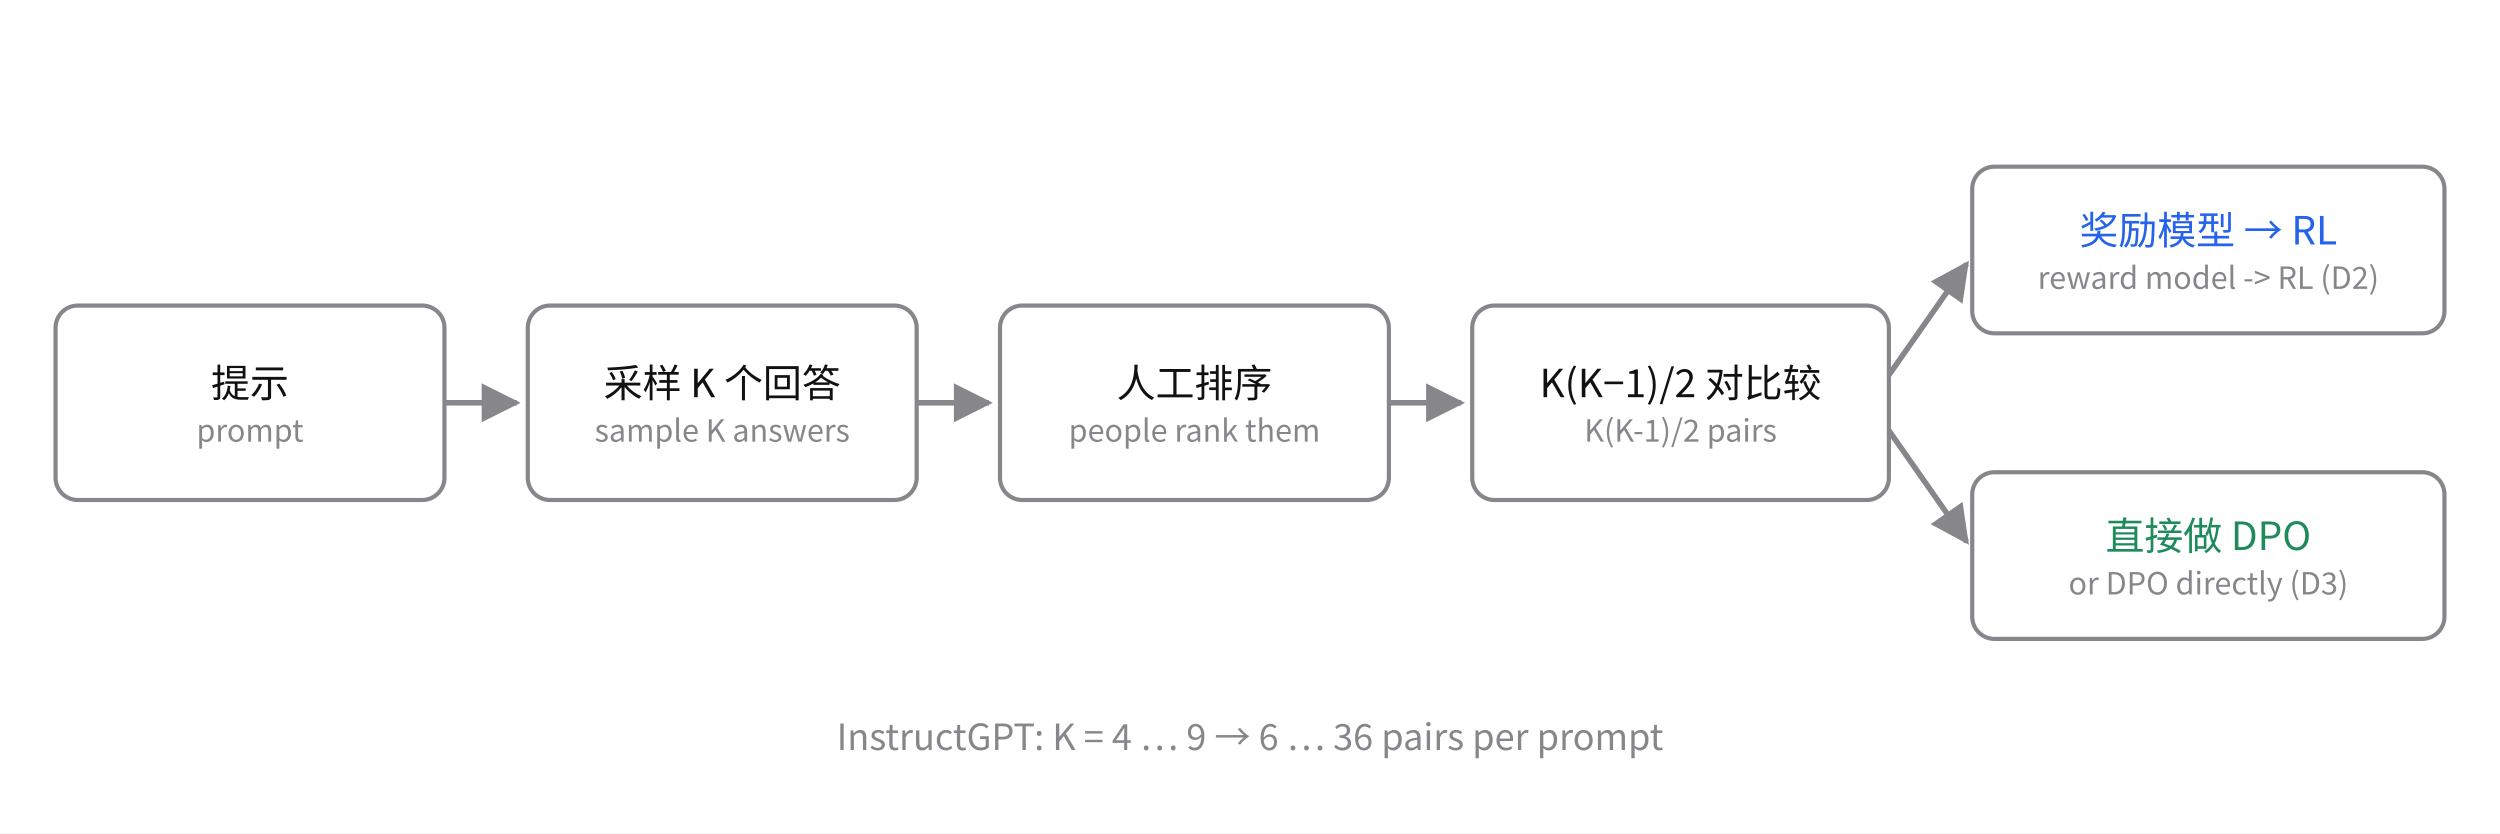
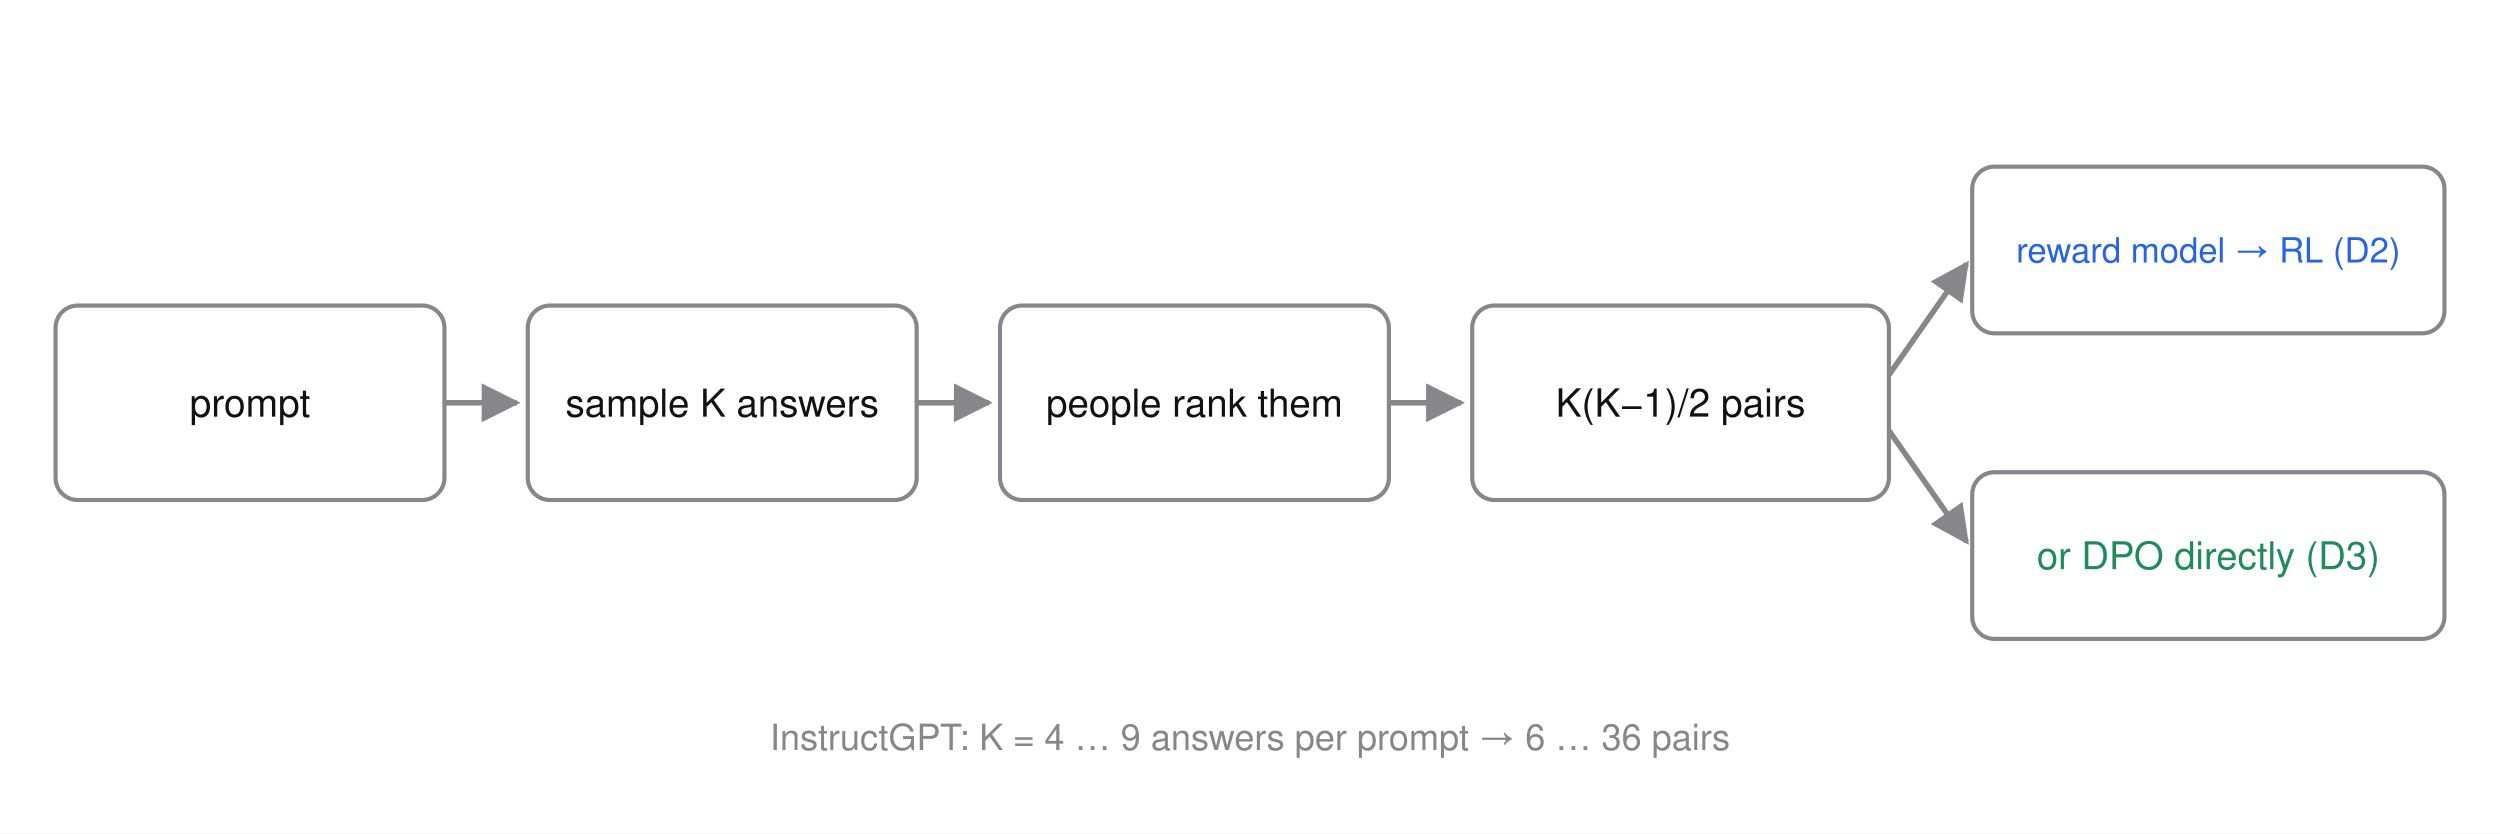
<svg xmlns="http://www.w3.org/2000/svg" width="900" height="300" viewBox="0 0 900 300" role="img">
  <defs>
    <marker id="arrow-111113" viewBox="0 0 10 10" refX="9" refY="5" markerWidth="7" markerHeight="7" orient="auto-start-reverse">
      <path d="M0 0 L10 5 L0 10 z" fill="#111113" />
    </marker>
    <marker id="arrow-86868B" viewBox="0 0 10 10" refX="9" refY="5" markerWidth="7" markerHeight="7" orient="auto-start-reverse">
      <path d="M0 0 L10 5 L0 10 z" fill="#86868B" />
    </marker>
    <marker id="arrow-E6E6EA" viewBox="0 0 10 10" refX="9" refY="5" markerWidth="7" markerHeight="7" orient="auto-start-reverse">
      <path d="M0 0 L10 5 L0 10 z" fill="#E6E6EA" />
    </marker>
    <marker id="arrow-2563EB" viewBox="0 0 10 10" refX="9" refY="5" markerWidth="7" markerHeight="7" orient="auto-start-reverse">
      <path d="M0 0 L10 5 L0 10 z" fill="#2563EB" />
    </marker>
    <marker id="arrow-B8860B" viewBox="0 0 10 10" refX="9" refY="5" markerWidth="7" markerHeight="7" orient="auto-start-reverse">
      <path d="M0 0 L10 5 L0 10 z" fill="#B8860B" />
    </marker>
    <marker id="arrow-E4572E" viewBox="0 0 10 10" refX="9" refY="5" markerWidth="7" markerHeight="7" orient="auto-start-reverse">
      <path d="M0 0 L10 5 L0 10 z" fill="#E4572E" />
    </marker>
    <marker id="arrow-1F8A5B" viewBox="0 0 10 10" refX="9" refY="5" markerWidth="7" markerHeight="7" orient="auto-start-reverse">
      <path d="M0 0 L10 5 L0 10 z" fill="#1F8A5B" />
    </marker>
    <marker id="arrow-7C3AED" viewBox="0 0 10 10" refX="9" refY="5" markerWidth="7" markerHeight="7" orient="auto-start-reverse">
      <path d="M0 0 L10 5 L0 10 z" fill="#7C3AED" />
    </marker>
    <marker id="arrow-0D9488" viewBox="0 0 10 10" refX="9" refY="5" markerWidth="7" markerHeight="7" orient="auto-start-reverse">
      <path d="M0 0 L10 5 L0 10 z" fill="#0D9488" />
    </marker>
    <marker id="arrow-FFFFFF" viewBox="0 0 10 10" refX="9" refY="5" markerWidth="7" markerHeight="7" orient="auto-start-reverse">
      <path d="M0 0 L10 5 L0 10 z" fill="#FFFFFF" />
    </marker>
    <marker id="arrow-F5F5F7" viewBox="0 0 10 10" refX="9" refY="5" markerWidth="7" markerHeight="7" orient="auto-start-reverse">
      <path d="M0 0 L10 5 L0 10 z" fill="#F5F5F7" />
    </marker>
  </defs>
  <rect width="100%" height="100%" fill="#FFFFFF" />
  <rect x="20.0" y="110.0" width="140.0" height="70.0" rx="8" fill="#FFFFFF" fill-opacity="1.0" stroke="#86868B" stroke-width="1.5" />
-   <text x="90.0" y="143.0" text-anchor="middle" style="font-family: 'PingFang SC', 'Hiragino Sans GB', 'Noto Sans CJK SC', 'Helvetica Neue', Helvetica, Arial, sans-serif; font-size: 14px; fill: #111113; font-weight: normal">提示</text>
-   <text x="90.0" y="159.0" text-anchor="middle" style="font-family: 'PingFang SC', 'Hiragino Sans GB', 'Noto Sans CJK SC', 'Helvetica Neue', Helvetica, Arial, sans-serif; font-size: 11px; fill: #86868B; font-weight: normal">prompt</text>
+   <text x="90.0" y="150.0" text-anchor="middle" style="font-family: 'Helvetica Neue', Helvetica, Arial, sans-serif; font-size: 14px; fill: #111113; font-weight: normal">prompt</text>
  <rect x="190.0" y="110.0" width="140.0" height="70.0" rx="8" fill="#FFFFFF" fill-opacity="1.0" stroke="#86868B" stroke-width="1.5" />
-   <text x="260.0" y="143.0" text-anchor="middle" style="font-family: 'PingFang SC', 'Hiragino Sans GB', 'Noto Sans CJK SC', 'Helvetica Neue', Helvetica, Arial, sans-serif; font-size: 14px; fill: #111113; font-weight: normal">采样 K 个回答</text>
-   <text x="260.0" y="159.0" text-anchor="middle" style="font-family: 'PingFang SC', 'Hiragino Sans GB', 'Noto Sans CJK SC', 'Helvetica Neue', Helvetica, Arial, sans-serif; font-size: 11px; fill: #86868B; font-weight: normal">sample K answers</text>
+   <text x="260.0" y="150.0" text-anchor="middle" style="font-family: 'Helvetica Neue', Helvetica, Arial, sans-serif; font-size: 13.839px; fill: #111113; font-weight: normal">sample K answers</text>
  <rect x="360.0" y="110.0" width="140.0" height="70.0" rx="8" fill="#FFFFFF" fill-opacity="1.0" stroke="#86868B" stroke-width="1.5" />
-   <text x="430.0" y="143.0" text-anchor="middle" style="font-family: 'PingFang SC', 'Hiragino Sans GB', 'Noto Sans CJK SC', 'Helvetica Neue', Helvetica, Arial, sans-serif; font-size: 14px; fill: #111113; font-weight: normal">人工排序</text>
-   <text x="430.0" y="159.0" text-anchor="middle" style="font-family: 'PingFang SC', 'Hiragino Sans GB', 'Noto Sans CJK SC', 'Helvetica Neue', Helvetica, Arial, sans-serif; font-size: 11px; fill: #86868B; font-weight: normal">people rank them</text>
+   <text x="430.0" y="150.0" text-anchor="middle" style="font-family: 'Helvetica Neue', Helvetica, Arial, sans-serif; font-size: 13.839px; fill: #111113; font-weight: normal">people rank them</text>
  <rect x="530.0" y="110.0" width="150.0" height="70.0" rx="8" fill="#FFFFFF" fill-opacity="1.0" stroke="#86868B" stroke-width="1.5" />
-   <text x="605.0" y="143.0" text-anchor="middle" style="font-family: 'PingFang SC', 'Hiragino Sans GB', 'Noto Sans CJK SC', 'Helvetica Neue', Helvetica, Arial, sans-serif; font-size: 14px; fill: #111113; font-weight: normal">K(K−1)/2 对比较</text>
-   <text x="605.0" y="159.0" text-anchor="middle" style="font-family: 'PingFang SC', 'Hiragino Sans GB', 'Noto Sans CJK SC', 'Helvetica Neue', Helvetica, Arial, sans-serif; font-size: 11px; fill: #86868B; font-weight: normal">K(K-1)/2 pairs</text>
+   <text x="605.0" y="150.0" text-anchor="middle" style="font-family: 'Helvetica Neue', Helvetica, Arial, sans-serif; font-size: 14px; fill: #111113; font-weight: normal">K(K−1)/2 pairs</text>
  <rect x="710.0" y="60.0" width="170.0" height="60.0" rx="8" fill="#FFFFFF" fill-opacity="1.0" stroke="#86868B" stroke-width="1.5" />
-   <text x="795.0" y="88.0" text-anchor="middle" style="font-family: 'PingFang SC', 'Hiragino Sans GB', 'Noto Sans CJK SC', 'Helvetica Neue', Helvetica, Arial, sans-serif; font-size: 14px; fill: #2563EB; font-weight: normal">奖励模型 → RL</text>
-   <text x="795.0" y="104.0" text-anchor="middle" style="font-family: 'PingFang SC', 'Hiragino Sans GB', 'Noto Sans CJK SC', 'Helvetica Neue', Helvetica, Arial, sans-serif; font-size: 11px; fill: #86868B; font-weight: normal">reward model -&gt; RL (D2)</text>
+   <text x="795.0" y="94.5" text-anchor="middle" style="font-family: 'Helvetica Neue', Helvetica, Arial, sans-serif; font-size: 12.5px; fill: #2563EB; font-weight: normal">reward model → RL (D2)</text>
  <rect x="710.0" y="170.0" width="170.0" height="60.0" rx="8" fill="#FFFFFF" fill-opacity="1.0" stroke="#86868B" stroke-width="1.5" />
-   <text x="795.0" y="198.0" text-anchor="middle" style="font-family: 'PingFang SC', 'Hiragino Sans GB', 'Noto Sans CJK SC', 'Helvetica Neue', Helvetica, Arial, sans-serif; font-size: 14px; fill: #1F8A5B; font-weight: normal">直接做 DPO</text>
-   <text x="795.0" y="214.0" text-anchor="middle" style="font-family: 'PingFang SC', 'Hiragino Sans GB', 'Noto Sans CJK SC', 'Helvetica Neue', Helvetica, Arial, sans-serif; font-size: 11px; fill: #86868B; font-weight: normal">or DPO directly (D3)</text>
+   <text x="795.0" y="204.9" text-anchor="middle" style="font-family: 'Helvetica Neue', Helvetica, Arial, sans-serif; font-size: 13.75px; fill: #1F8A5B; font-weight: normal">or DPO directly (D3)</text>
  <line x1="160.0" y1="145.0" x2="186.0" y2="145.0" stroke="#86868B" stroke-width="2" stroke-opacity="1.0" marker-end="url(#arrow-86868B)" />
  <line x1="330.0" y1="145.0" x2="356.0" y2="145.0" stroke="#86868B" stroke-width="2" stroke-opacity="1.0" marker-end="url(#arrow-86868B)" />
  <line x1="500.0" y1="145.0" x2="526.0" y2="145.0" stroke="#86868B" stroke-width="2" stroke-opacity="1.0" marker-end="url(#arrow-86868B)" />
  <line x1="680.0" y1="135.0" x2="708.0" y2="95.0" stroke="#86868B" stroke-width="2" stroke-opacity="1.0" marker-end="url(#arrow-86868B)" />
  <line x1="680.0" y1="155.0" x2="708.0" y2="195.0" stroke="#86868B" stroke-width="2" stroke-opacity="1.0" marker-end="url(#arrow-86868B)" />
-   <text x="450.0" y="270.0" text-anchor="middle" style="font-family: 'PingFang SC', 'Hiragino Sans GB', 'Noto Sans CJK SC', 'Helvetica Neue', Helvetica, Arial, sans-serif; font-size: 13px; fill: #86868B; font-weight: normal">InstructGPT: K = 4 … 9  →  6 … 36 pairs per prompt</text>
+   <text x="450.0" y="270.0" text-anchor="middle" style="font-family: 'Helvetica Neue', Helvetica, Arial, sans-serif; font-size: 13px; fill: #86868B; font-weight: normal">InstructGPT: K = 4 … 9 answers per prompt → 6 … 36 pairs</text>
</svg>
